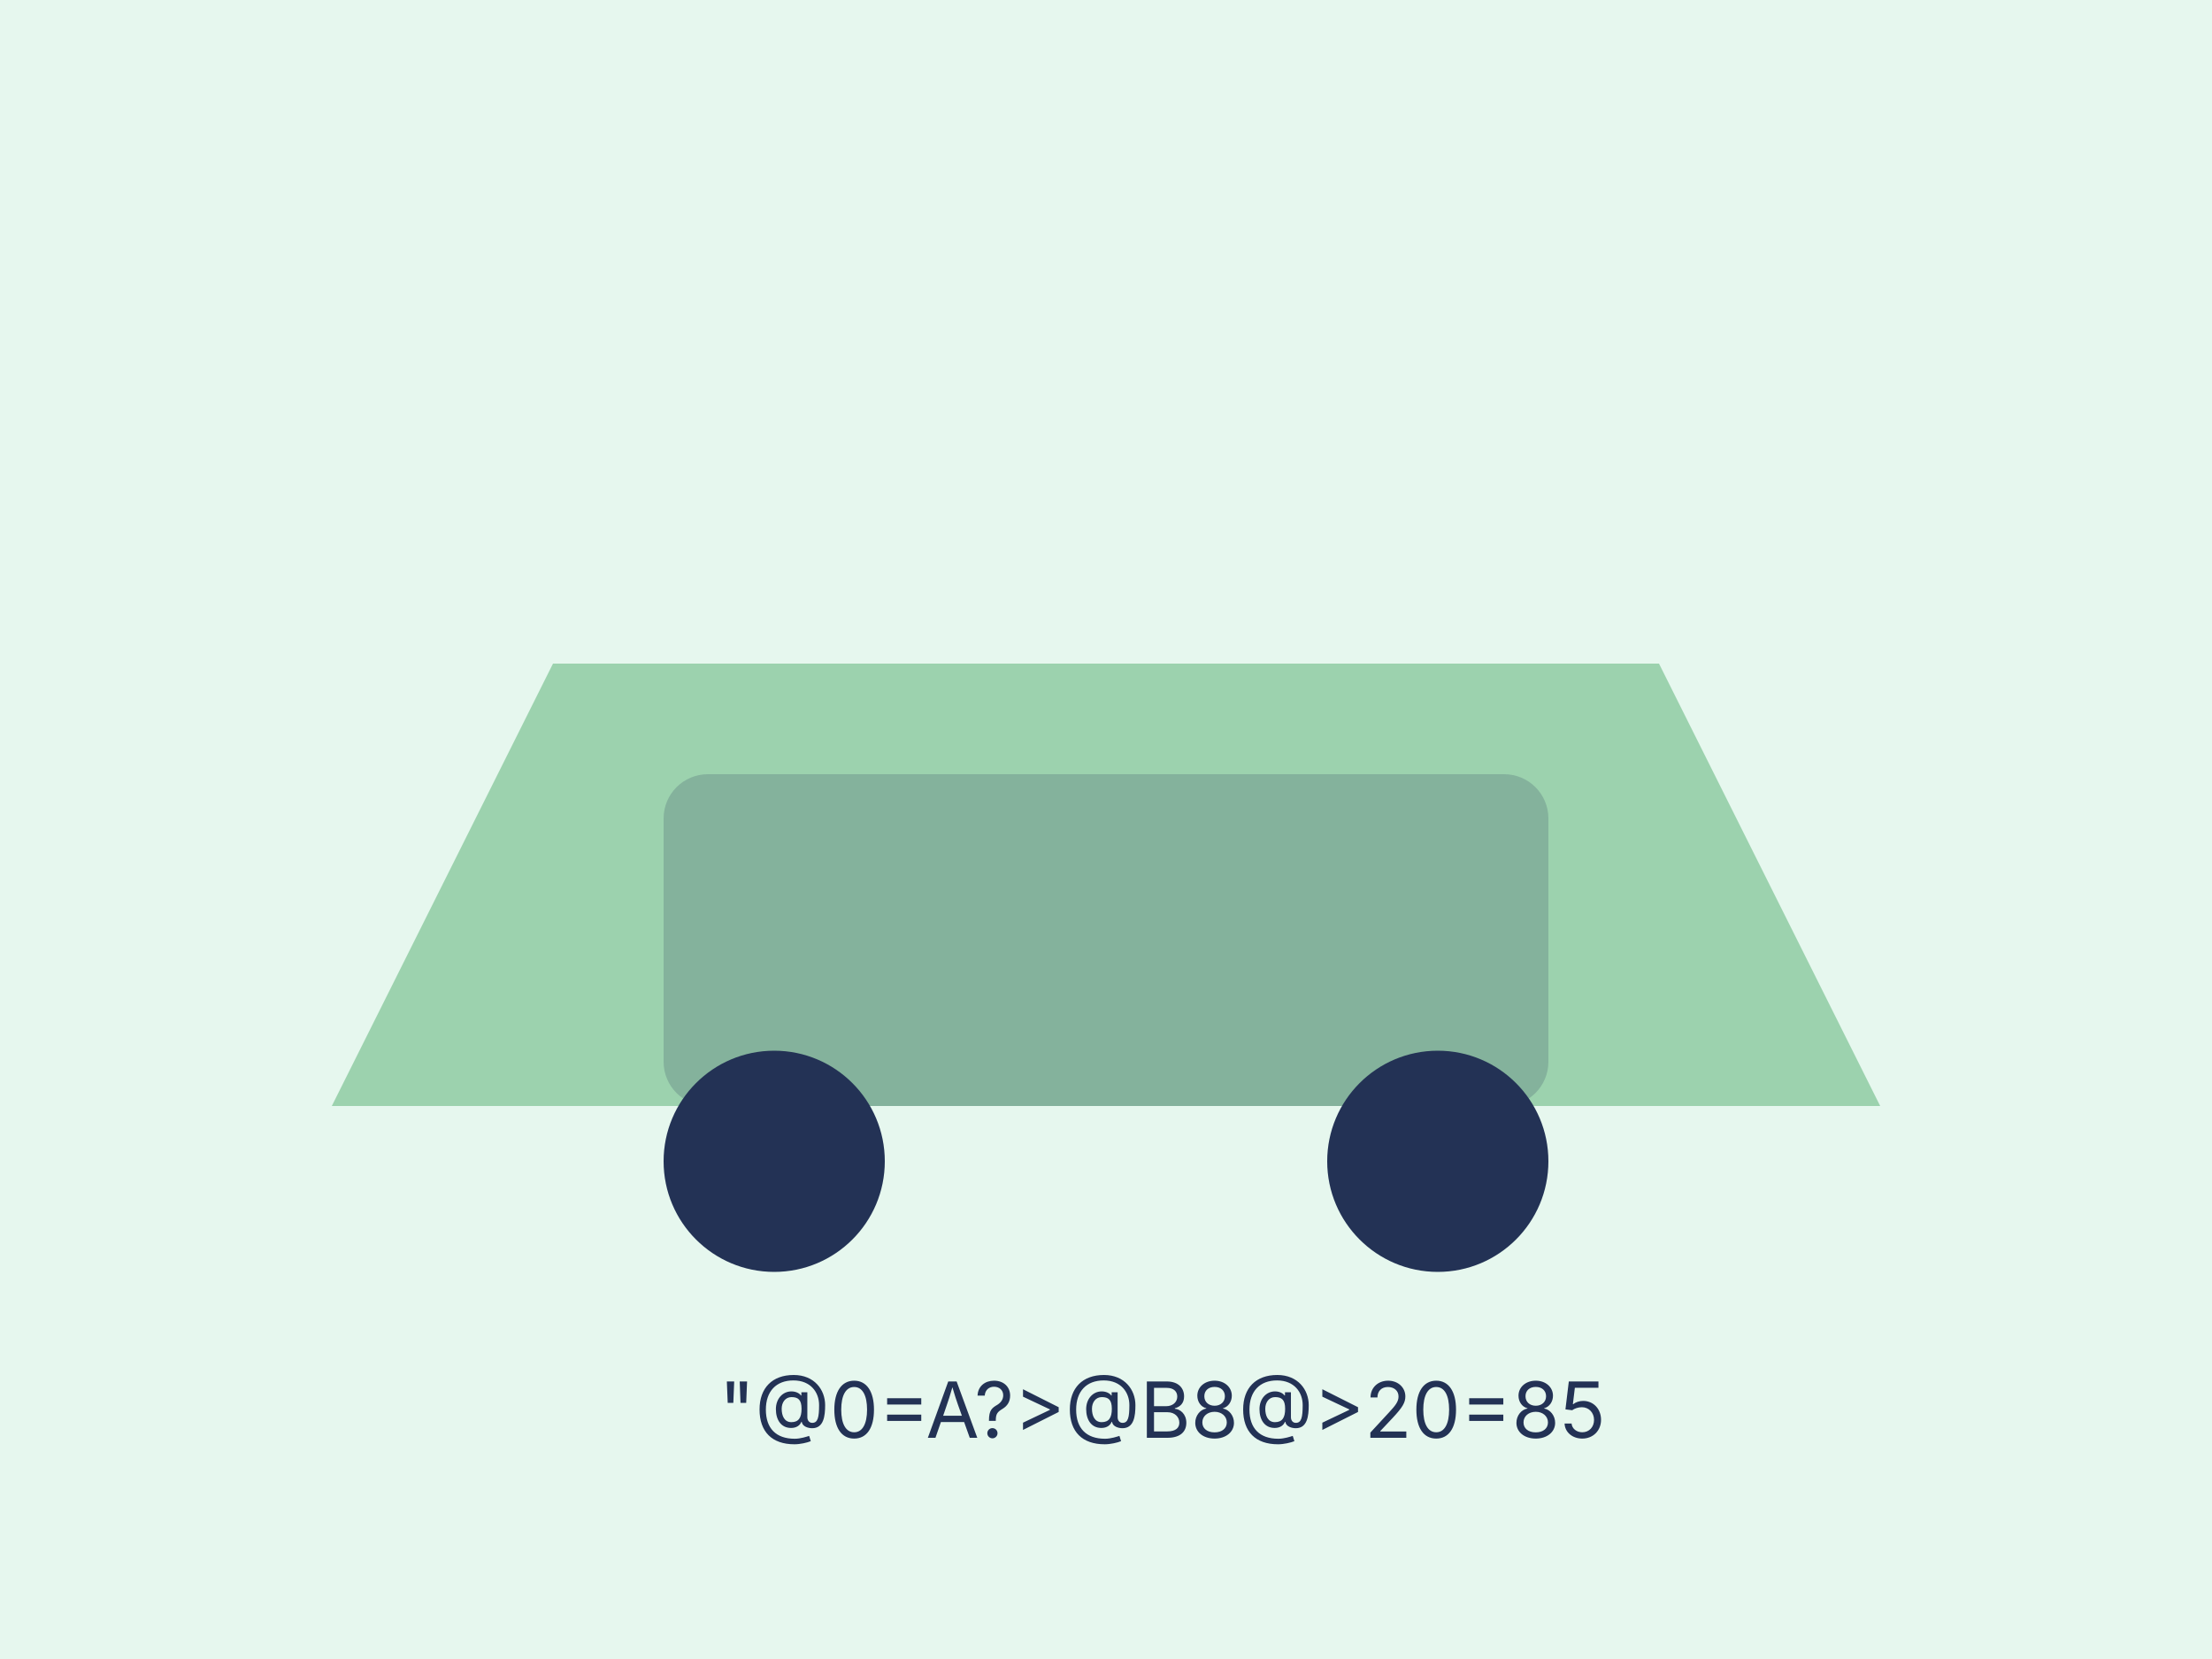
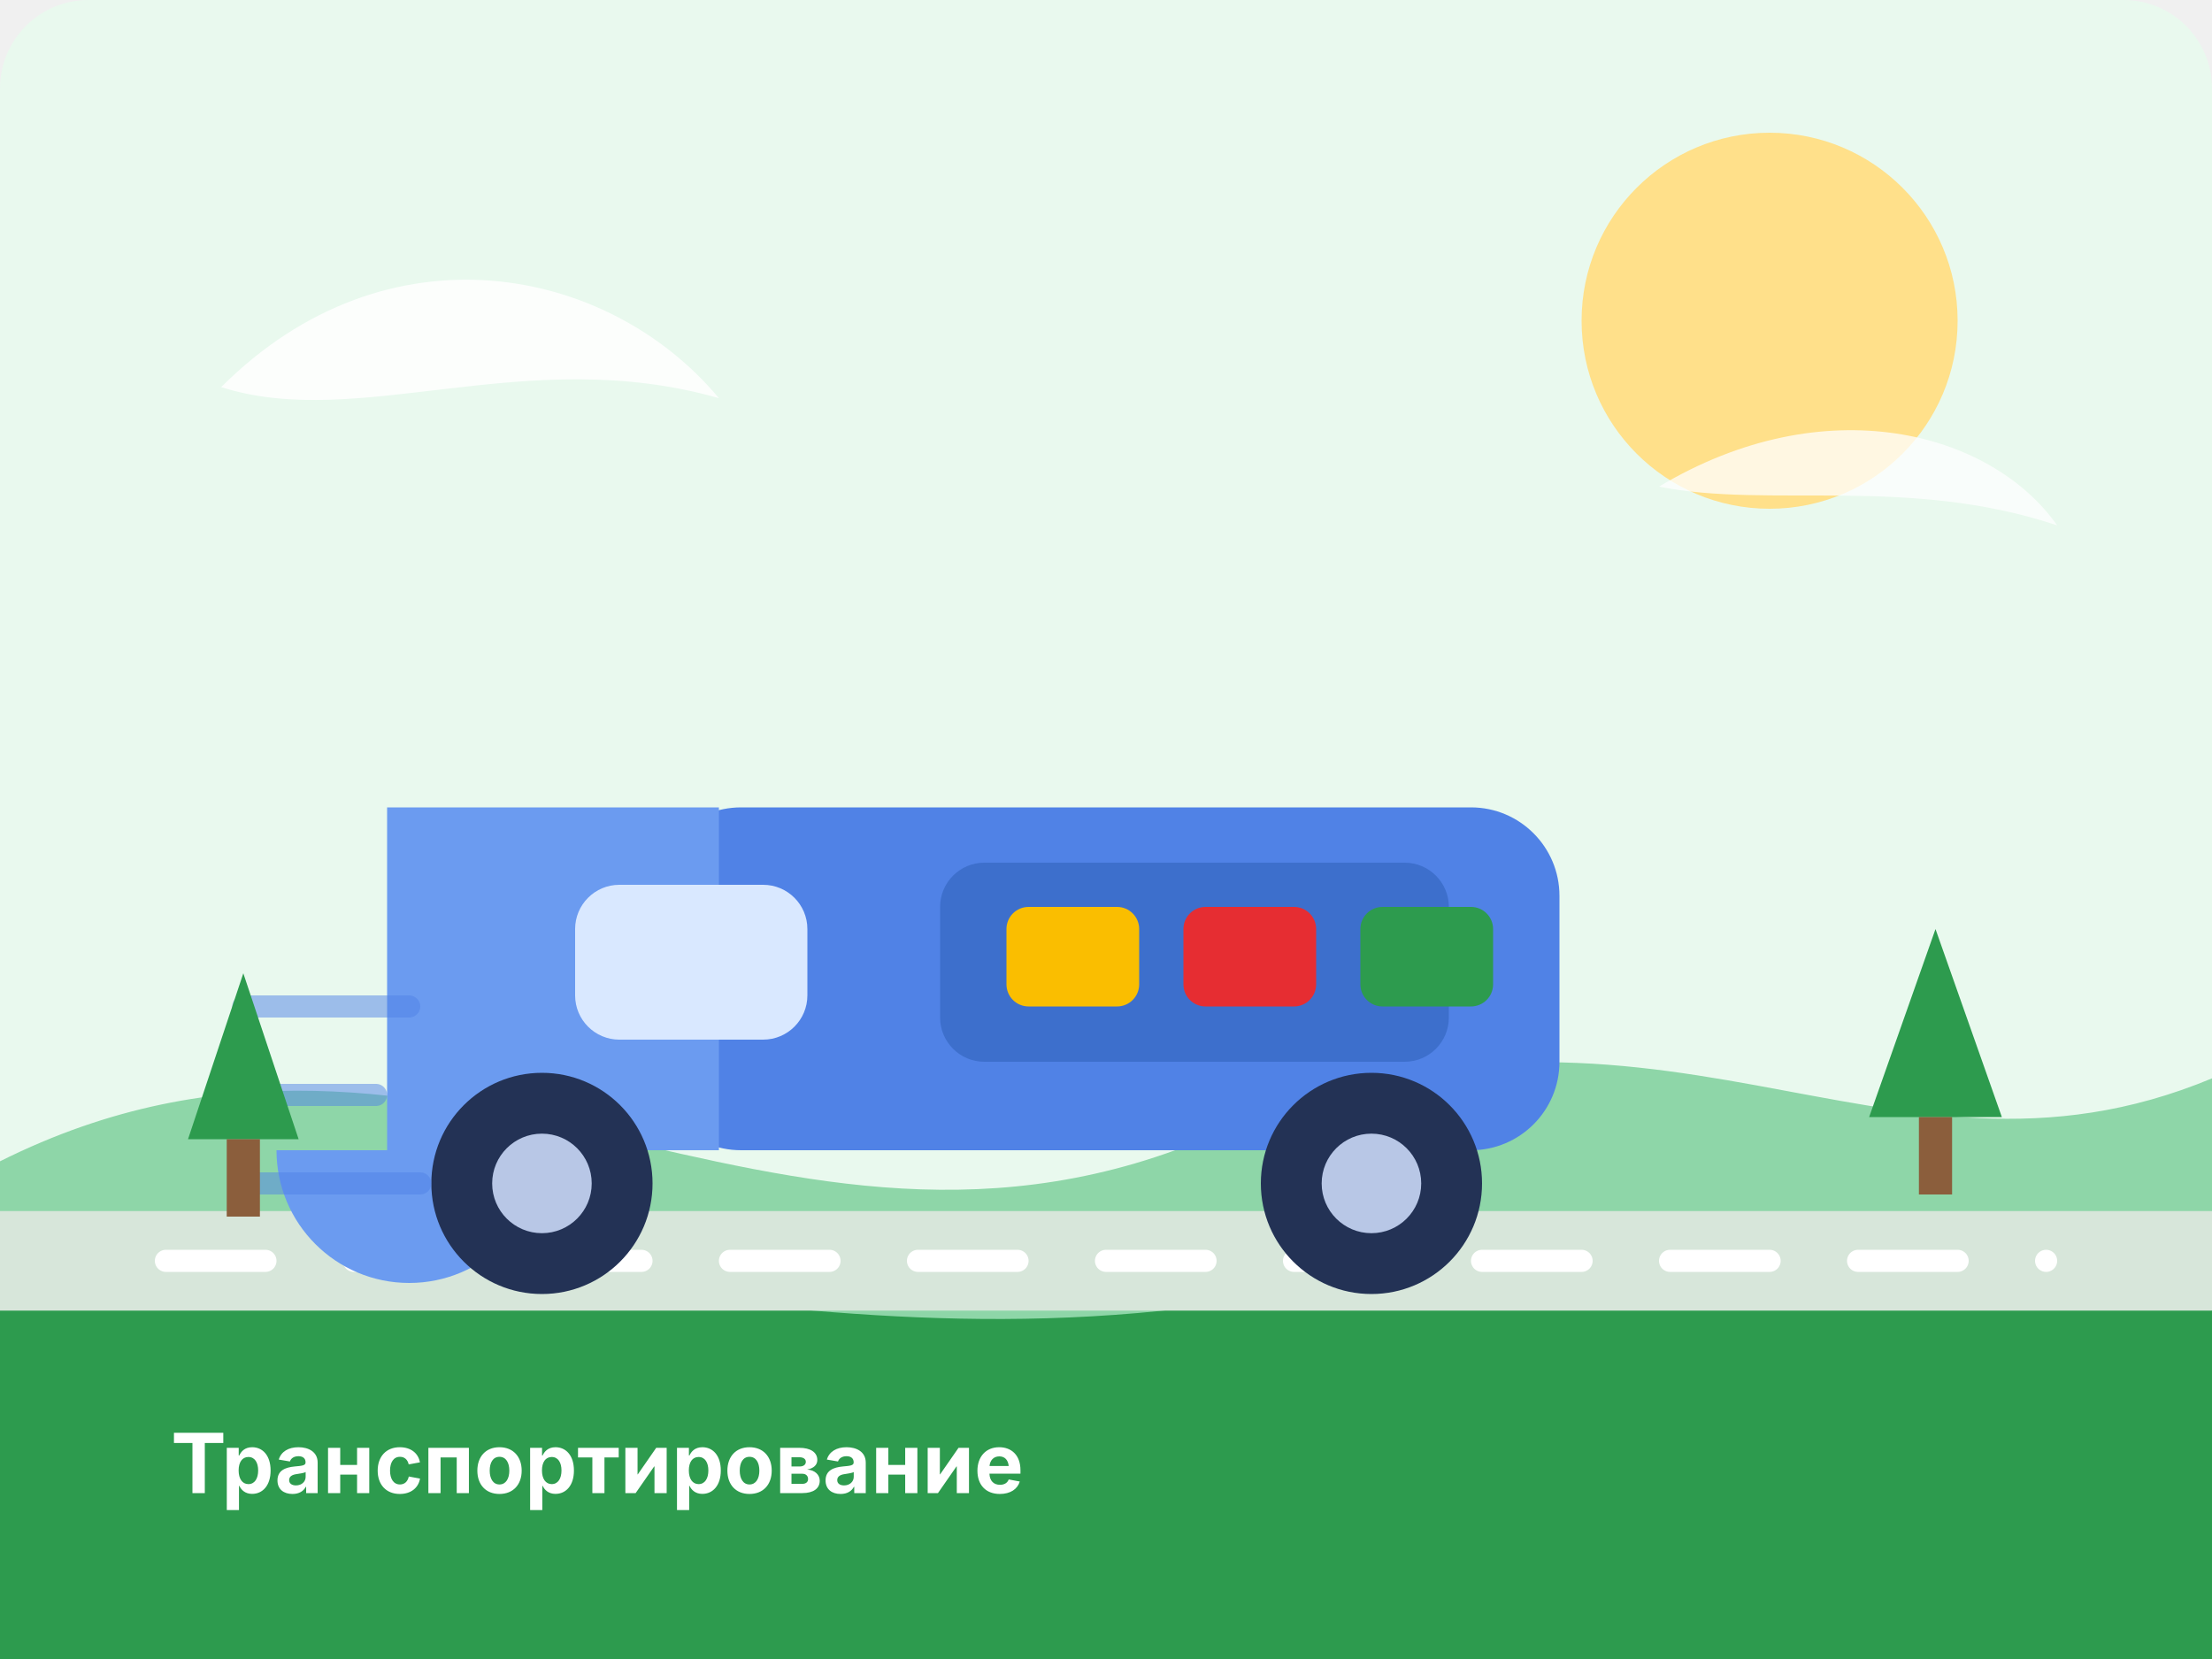
<svg xmlns="http://www.w3.org/2000/svg" viewBox="0 0 400 300" fill="none">
-   <rect width="400" height="300" fill="#e6f7ee" />
-   <path d="M60 200h280l-40-80H100l-40 80z" fill="#2D9B4E" opacity="0.4" />
-   <rect x="120" y="140" width="160" height="60" rx="8" fill="#233255" opacity="0.2" />
-   <circle cx="140" cy="210" r="20" fill="#233255" />
-   <circle cx="260" cy="210" r="20" fill="#233255" />
-   <text x="130" y="260" font-family="Inter,Arial,sans-serif" font-size="14" fill="#233255">"@0=A?&gt;@B8@&gt;20=85</text>
+   <rect width="400" height="300" rx="16" fill="#E9F9EE" />
+   <path d="M0 210 C80 170 140 240 220 205 C300 170 340 220 400 195 L400 300 L0 300Z" fill="#8ED6A8" />
+   <path d="M0 235 C90 215 150 255 250 230 C320 212 360 245 400 225 L400 300 L0 300Z" fill="#2D9B4E" />
+   <circle cx="320" cy="58" r="34" fill="#FFE08A" />
+   <path d="M40 70 C70 40 110 48 130 72 C95 62 65 78 40 70Z" fill="#fff" opacity="0.85" />
+   <path d="M300 88 C330 70 360 78 372 95 C345 86 320 92 300 88Z" fill="#fff" opacity="0.75" />
+   <path d="M0 228 H400" stroke="#D7E6DA" stroke-width="18" stroke-linecap="round" />
+   <path d="M30 228 H370" stroke="#fff" stroke-width="4" stroke-dasharray="18 16" stroke-linecap="round" />
+   <rect x="118" y="146" width="164" height="62" rx="16" fill="#5082E6" />
+   <path d="M86 146h44v62H98a24 24 0 1 1-48 0H70v-62h16z" fill="#6B9BF0" />
+   <rect x="104" y="160" width="42" height="28" rx="8" fill="#D9E8FF" />
+   <rect x="170" y="156" width="92" height="36" rx="8" fill="#3D6FCC" />
+   <rect x="182" y="164" width="24" height="18" rx="4" fill="#FABE00" />
+   <rect x="214" y="164" width="24" height="18" rx="4" fill="#E62D32" />
+   <rect x="246" y="164" width="24" height="18" rx="4" fill="#2D9B4E" />
+   <circle cx="98" cy="214" r="20" fill="#233255" />
+   <circle cx="98" cy="214" r="9" fill="#B8C7E6" />
+   <circle cx="248" cy="214" r="20" fill="#233255" />
+   <circle cx="248" cy="214" r="9" fill="#B8C7E6" />
+   <path d="M44 182 H74 M44 198 H68 M44 214 H76" stroke="#5082E6" stroke-width="4" stroke-linecap="round" opacity="0.5" />
+   <path d="M34 206 L44 176 L54 206Z" fill="#2D9B4E" />
+   <rect x="41" y="206" width="6" height="14" fill="#8B5E3C" />
+   <path d="M338 202 L350 168 L362 202Z" fill="#2D9B4E" />
+   <rect x="347" y="202" width="6" height="14" fill="#8B5E3C" />
+   <rect x="18" y="248" width="180" height="34" rx="17" fill="#2D9B4E" />
+   <text x="108" y="270" text-anchor="middle" font-family="Inter,Arial,sans-serif" font-size="15" font-weight="700" fill="#fff">Транспортирование</text>
</svg>
